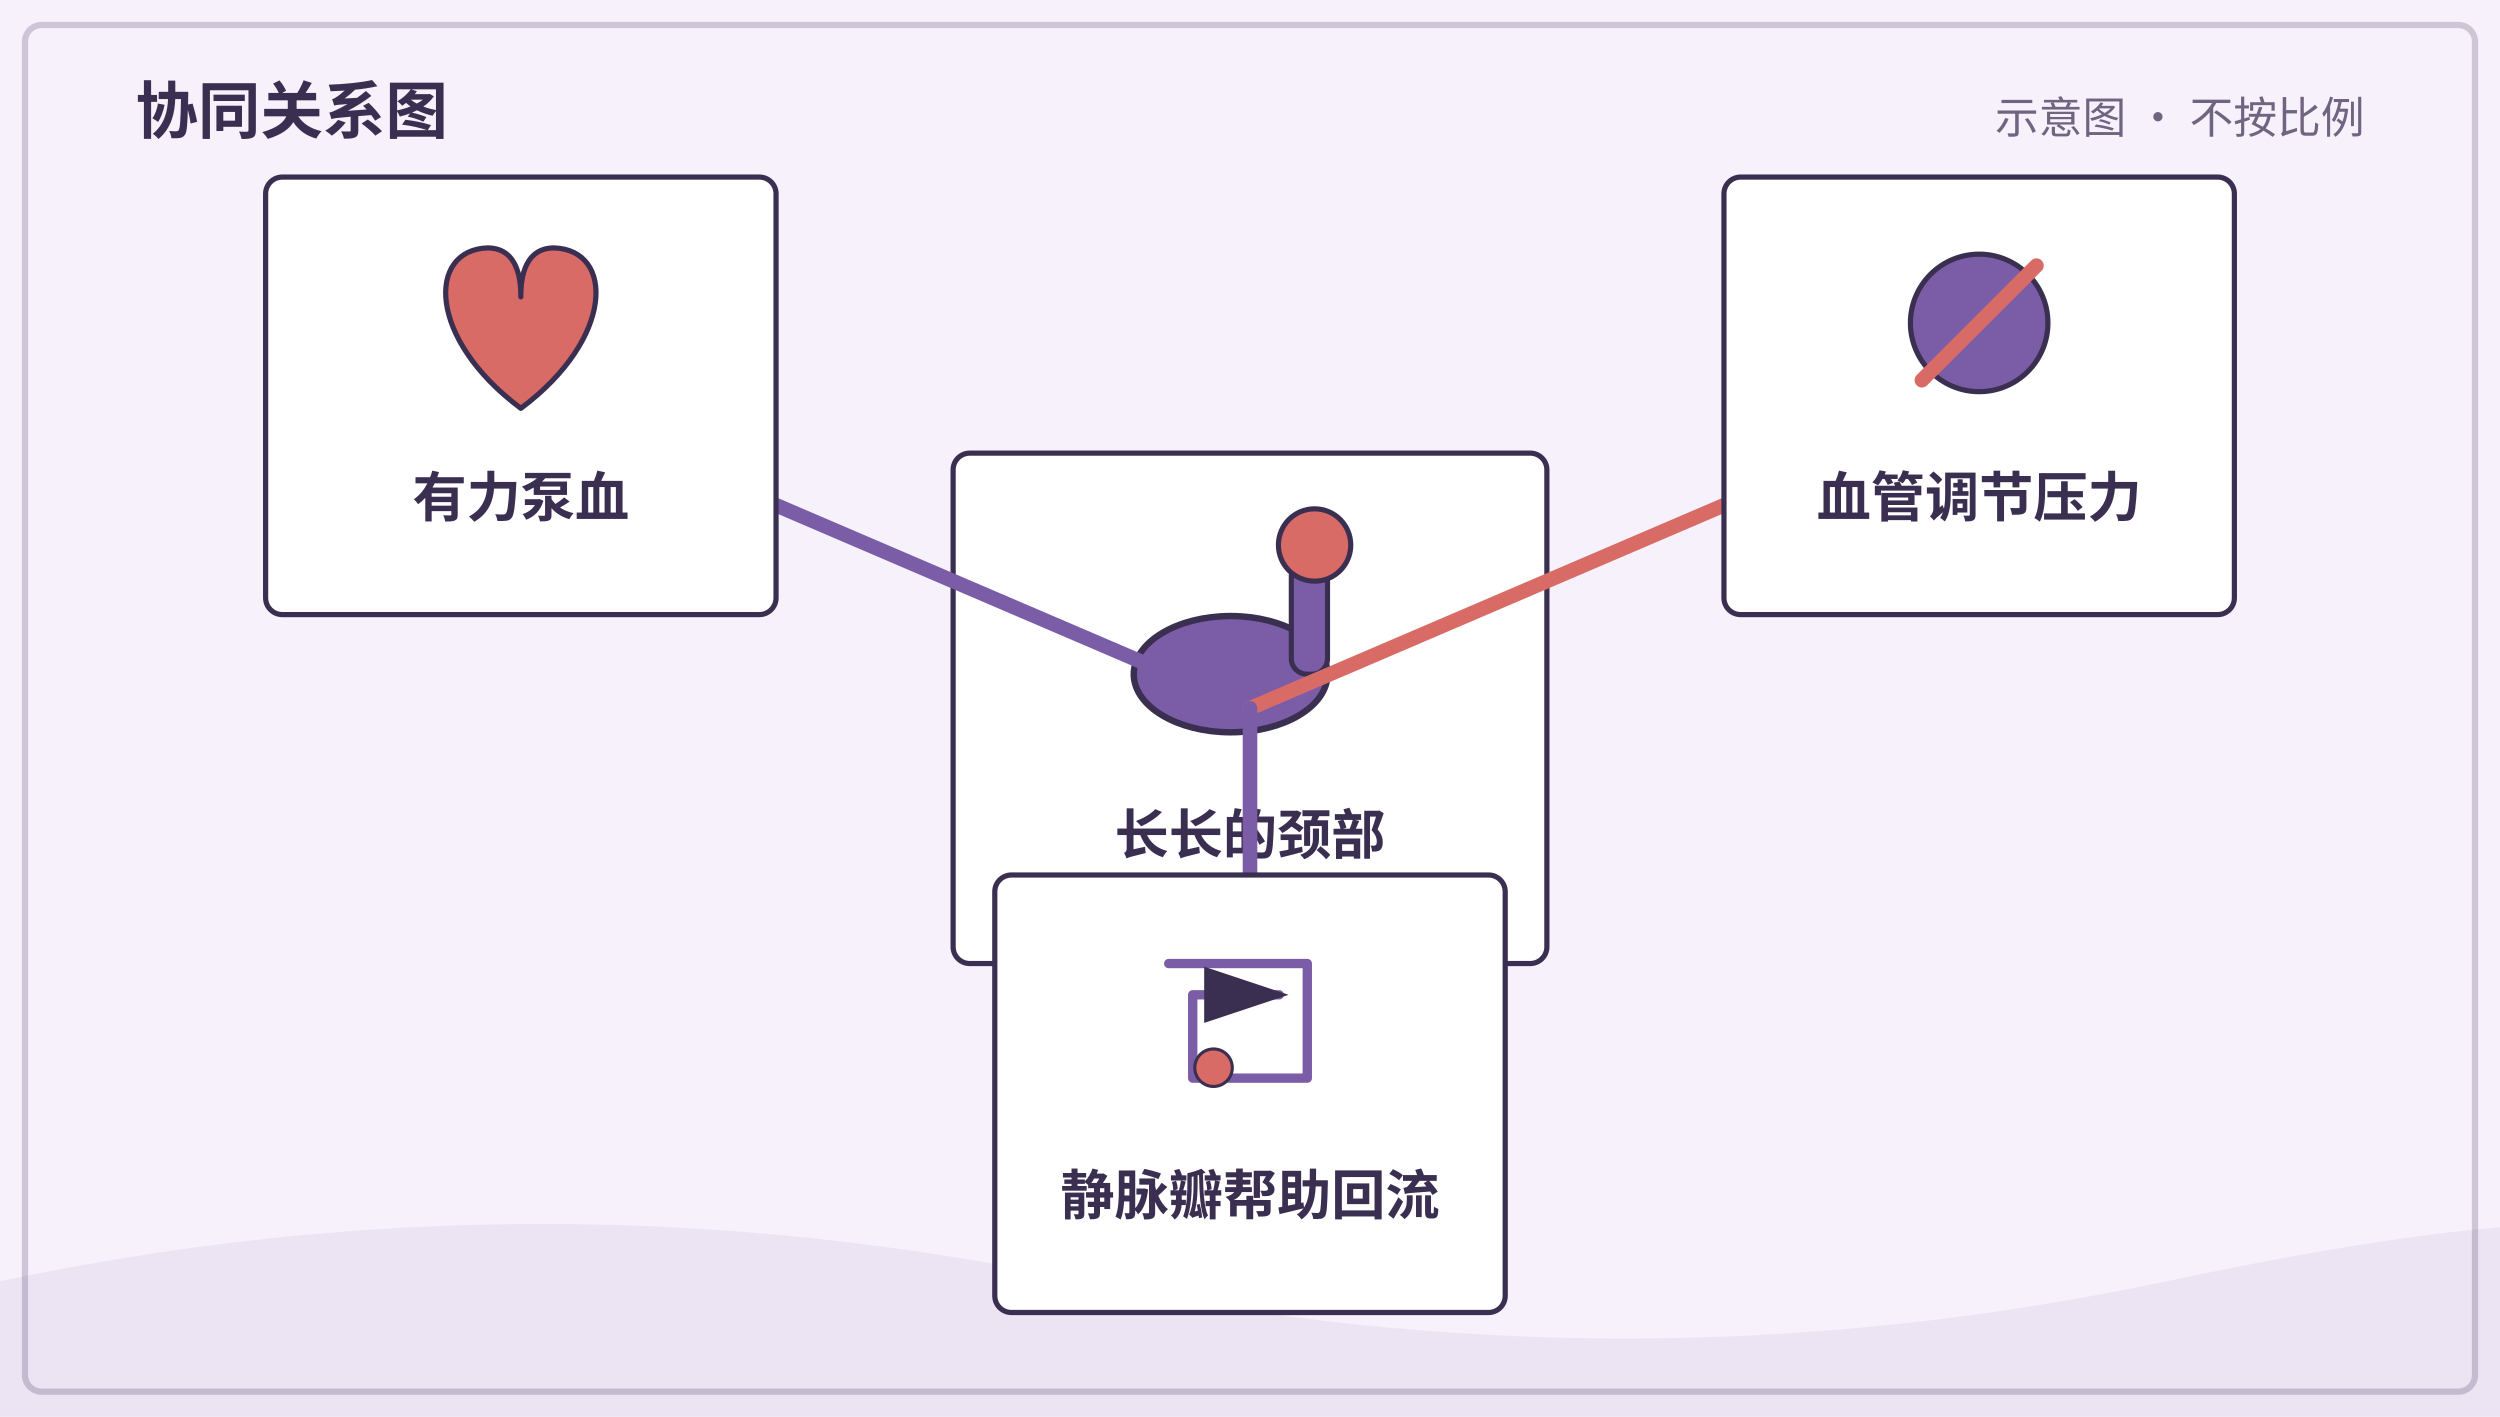
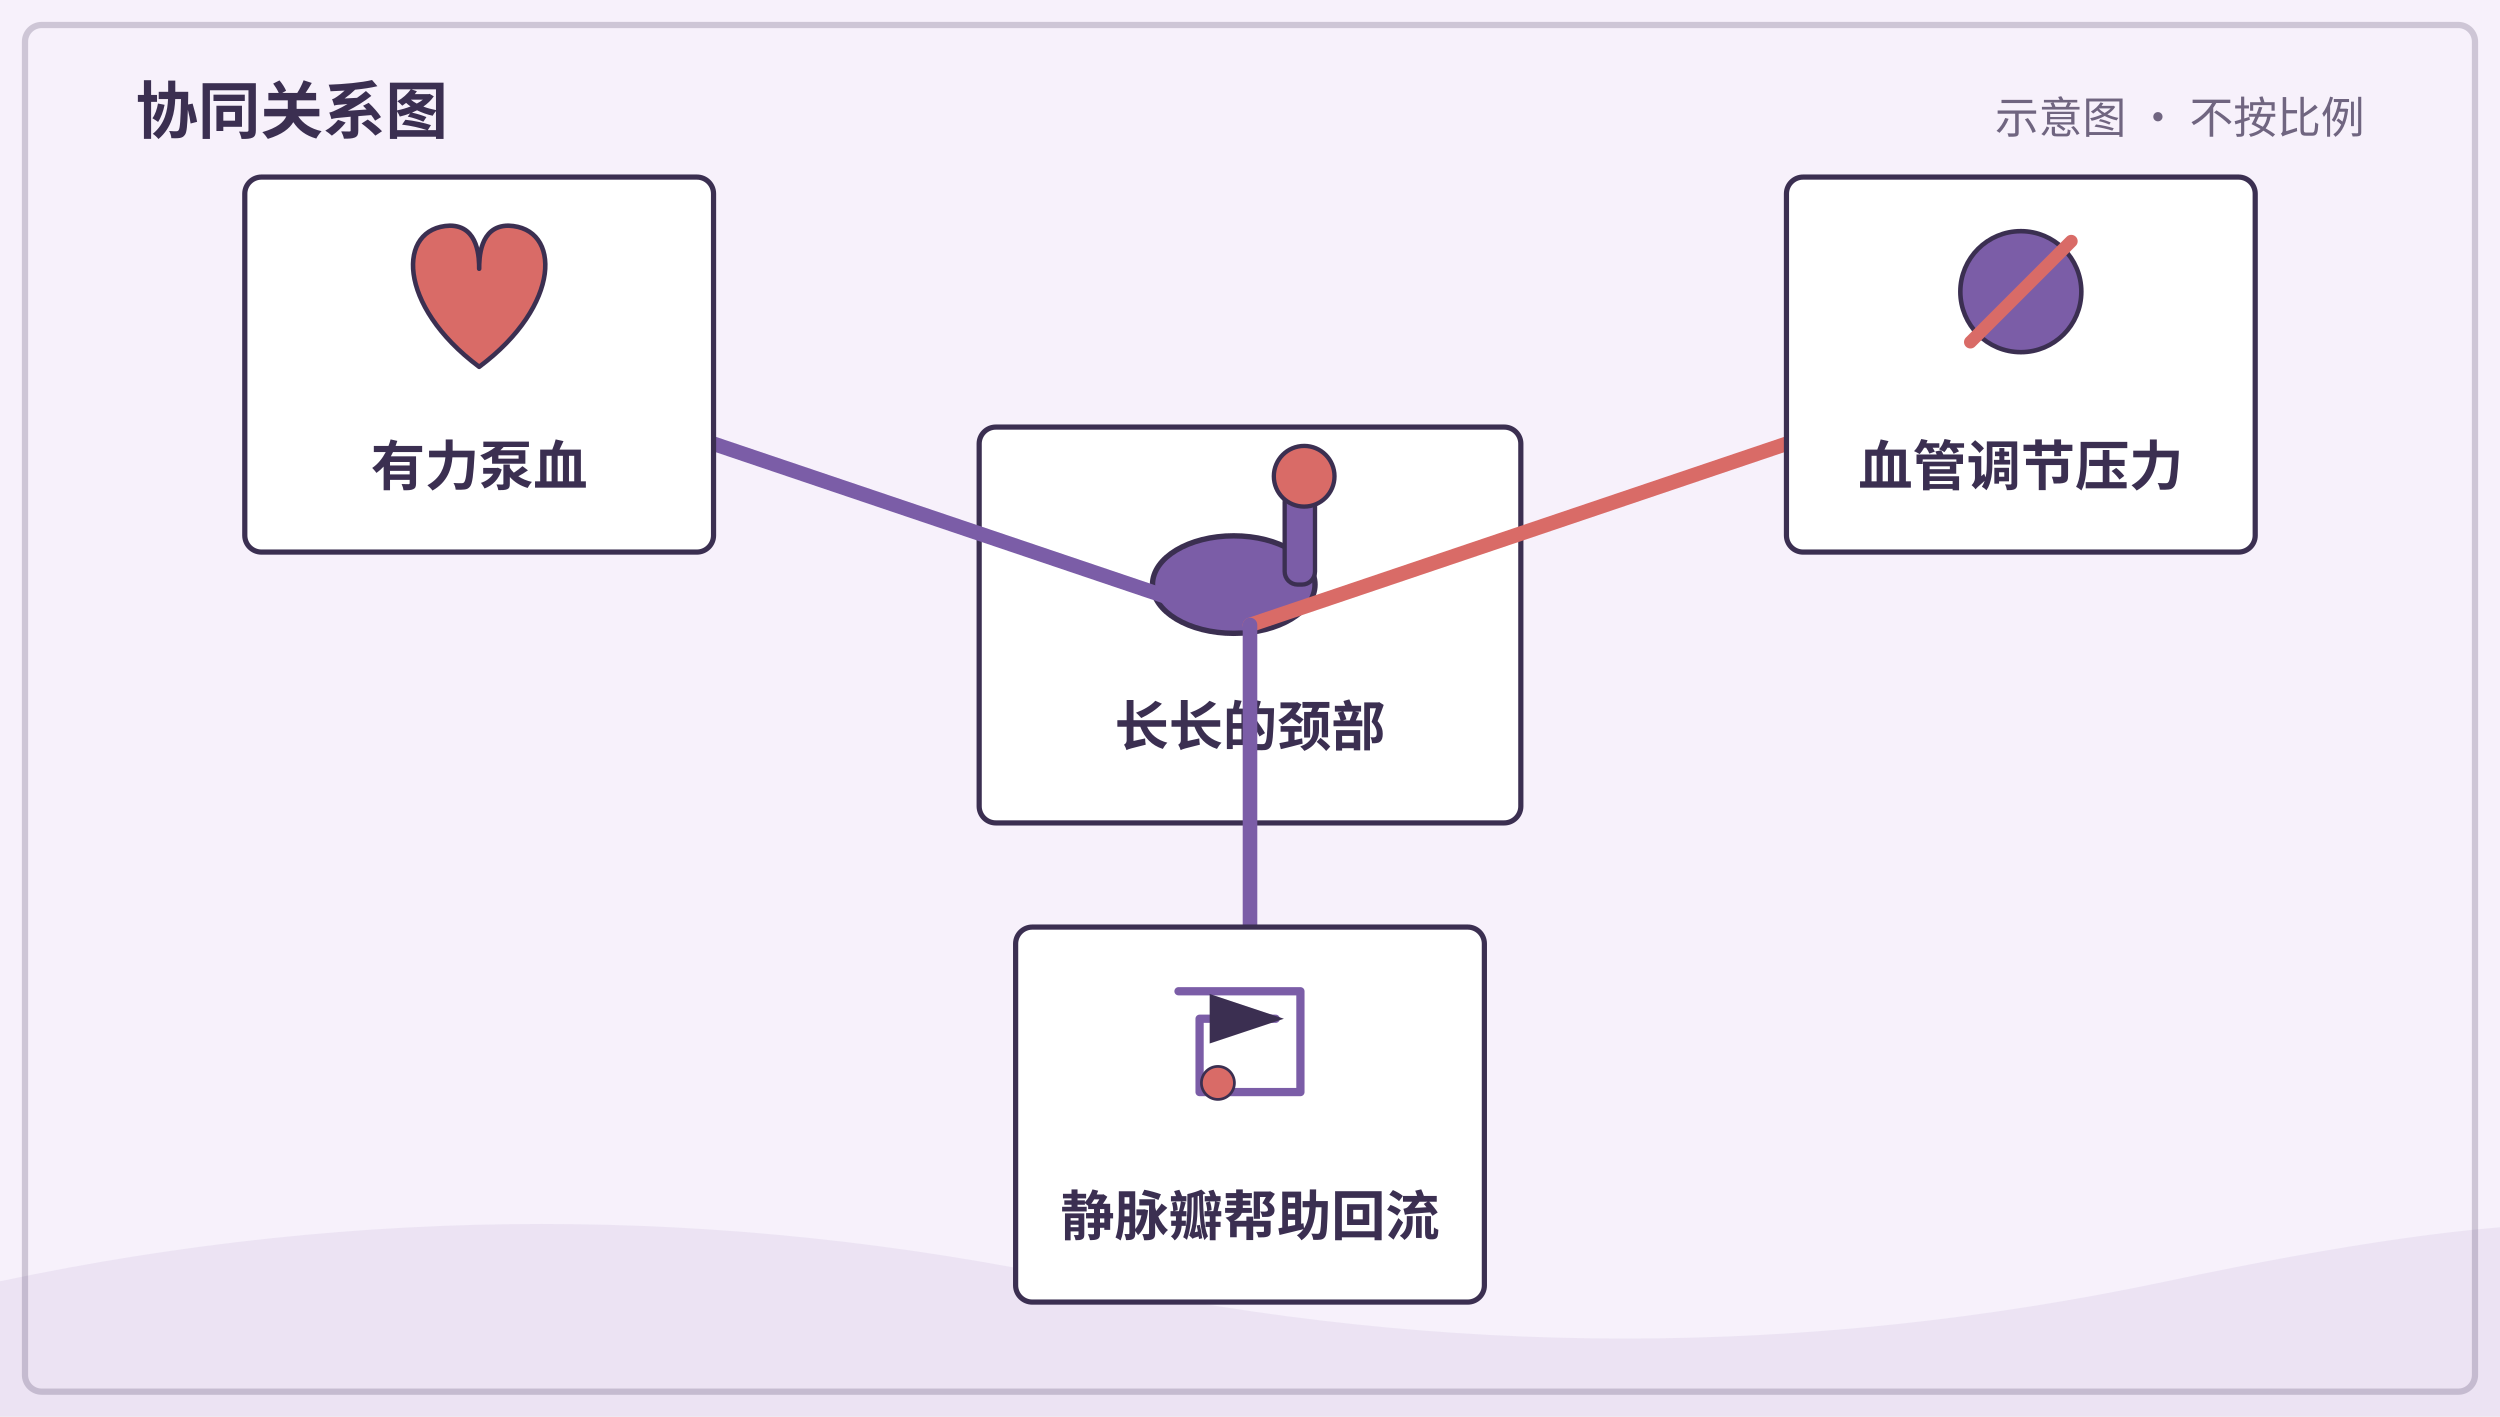
<svg xmlns="http://www.w3.org/2000/svg" width="1200" height="680" viewBox="0 0 1200 680" role="img" aria-labelledby="title desc">
  <defs>
    <marker id="arrow" markerWidth="10" markerHeight="10" refX="8" refY="3" orient="auto" markerUnits="strokeWidth">
      <path d="M0,0 L0,6 L9,3 z" fill="#3b2f51" />
    </marker>
  </defs>
  <rect width="1200" height="680" fill="#f7f1fb" />
  <path d="M0,615 Q260,560 520,615 T1040,615 T1300,615 V680 H0 Z" fill="#7b5da7" opacity="0.09" />
  <text x="65" y="64" fill="#3b2f51" font-family="system-ui, PingFang SC, Noto Sans CJK SC, sans-serif" font-size="30" font-weight="750">协同关系图</text>
  <text x="1135" y="64" text-anchor="end" fill="#3b2f51" opacity="0.72" font-family="system-ui, PingFang SC, Noto Sans CJK SC, sans-serif" font-size="21">示意图 · 不按比例</text>
-   <rect x="457.5" y="217.5" width="285" height="245" rx="8" fill="#ffffff" stroke="#3b2f51" stroke-width="2.5" />
-   <ellipse cx="590.7" cy="323.6" rx="46.5" ry="27.9" fill="#7b5da7" stroke="#3b2f51" stroke-width="3.1" />
-   <rect x="619.84" y="269.04" width="17.36" height="54.56" rx="7.44" fill="#7b5da7" stroke="#3b2f51" stroke-width="2.48" />
-   <circle cx="631.0" cy="261.6" r="17.36" fill="#d96b67" stroke="#3b2f51" stroke-width="2.48" />
-   <text x="600" y="410" text-anchor="middle" fill="#3b2f51" font-family="system-ui, PingFang SC, Noto Sans CJK SC, sans-serif" font-size="26" font-weight="650">
+   <rect x="470.0" y="205.0" width="260" height="190" rx="8" fill="#ffffff" stroke="#3b2f51" stroke-width="2.5" />
+   <ellipse cx="592.2" cy="280.6" rx="39.0" ry="23.4" fill="#7b5da7" stroke="#3b2f51" stroke-width="2.6" />
+   <rect x="616.64" y="234.84" width="14.56" height="45.76" rx="6.24" fill="#7b5da7" stroke="#3b2f51" stroke-width="2.08" />
+   <circle cx="626.0" cy="228.6" r="14.56" fill="#d96b67" stroke="#3b2f51" stroke-width="2.08" />
+   <text x="600" y="358" text-anchor="middle" fill="#3b2f51" font-family="system-ui, PingFang SC, Noto Sans CJK SC, sans-serif" font-size="26" font-weight="650">
    <tspan x="600" dy="0">长长的颈部</tspan>
  </text>
-   <line x1="600" y1="340" x2="250" y2="190" stroke="#7b5da7" stroke-width="7" stroke-linecap="round" />
-   <rect x="127.5" y="85.0" width="245" height="210" rx="8" fill="#ffffff" stroke="#3b2f51" stroke-width="2.5" />
-   <path d="M250,196.0 C205.0,162.5 205.0,120.0 234.0,119.0 C250,119.0 250,137.5 250,142.5 C250,137.5 250,119.0 266.0,119.0 C295.0,120.0 295.0,162.5 250,196.0 Z" fill="#d96b67" stroke="#3b2f51" stroke-width="2.5" stroke-linecap="round" stroke-linejoin="round" />
-   <text x="250" y="248" text-anchor="middle" fill="#3b2f51" font-family="system-ui, PingFang SC, Noto Sans CJK SC, sans-serif" font-size="26" font-weight="650">
-     <tspan x="250" dy="0">有力泵血</tspan>
+   <line x1="600" y1="300" x2="230" y2="175" stroke="#7b5da7" stroke-width="7" stroke-linecap="round" />
+   <rect x="117.5" y="85.0" width="225" height="180" rx="8" fill="#ffffff" stroke="#3b2f51" stroke-width="2.5" />
+   <path d="M230,176.08 C190.4,146.6 190.4,109.2 215.92,108.32 C230,108.32 230,124.6 230,129.0 C230,124.6 230,108.32 244.08,108.32 C269.6,109.2 269.6,146.6 230,176.08 Z" fill="#d96b67" stroke="#3b2f51" stroke-width="2.2" stroke-linecap="round" stroke-linejoin="round" />
+   <text x="230" y="233" text-anchor="middle" fill="#3b2f51" font-family="system-ui, PingFang SC, Noto Sans CJK SC, sans-serif" font-size="26" font-weight="650">
+     <tspan x="230" dy="0">有力泵血</tspan>
  </text>
-   <line x1="600" y1="340" x2="950" y2="190" stroke="#d96b67" stroke-width="7" stroke-linecap="round" />
-   <rect x="827.5" y="85.0" width="245" height="210" rx="8" fill="#ffffff" stroke="#3b2f51" stroke-width="2.5" />
-   <circle cx="950" cy="155" r="33.0" fill="#7b5da7" stroke="#3b2f51" stroke-width="2.5" />
-   <line x1="922.5" y1="182.5" x2="977.5" y2="127.5" stroke="#d96b67" stroke-width="7.0" stroke-linecap="round" />
-   <text x="950" y="248" text-anchor="middle" fill="#3b2f51" font-family="system-ui, PingFang SC, Noto Sans CJK SC, sans-serif" font-size="26" font-weight="650">
-     <tspan x="950" dy="0">血管调节压力</tspan>
+   <line x1="600" y1="300" x2="970" y2="175" stroke="#d96b67" stroke-width="7" stroke-linecap="round" />
+   <rect x="857.5" y="85.0" width="225" height="180" rx="8" fill="#ffffff" stroke="#3b2f51" stroke-width="2.5" />
+   <circle cx="970" cy="140" r="29.04" fill="#7b5da7" stroke="#3b2f51" stroke-width="2.2" />
+   <line x1="945.8" y1="164.2" x2="994.2" y2="115.8" stroke="#d96b67" stroke-width="6.16" stroke-linecap="round" />
+   <text x="970" y="233" text-anchor="middle" fill="#3b2f51" font-family="system-ui, PingFang SC, Noto Sans CJK SC, sans-serif" font-size="26" font-weight="650">
+     <tspan x="970" dy="0">血管调节压力</tspan>
  </text>
-   <line x1="600" y1="340" x2="600" y2="525" stroke="#7b5da7" stroke-width="7" stroke-linecap="round" />
-   <rect x="477.5" y="420.0" width="245" height="210" rx="8" fill="#ffffff" stroke="#3b2f51" stroke-width="2.5" />
-   <path d="M561.0,462.5 H627.5 V517.5 H572.5 V477.5 H614.0" fill="none" stroke="#7b5da7" stroke-width="4.5" stroke-linecap="round" stroke-linejoin="round" marker-end="url(#arrow)" />
-   <circle cx="582.5" cy="512.5" r="9.0" fill="#d96b67" stroke="#3b2f51" stroke-width="1.5" />
-   <text x="600" y="583" text-anchor="middle" fill="#3b2f51" font-family="system-ui, PingFang SC, Noto Sans CJK SC, sans-serif" font-size="26" font-weight="650">
+   <line x1="600" y1="300" x2="600" y2="535" stroke="#7b5da7" stroke-width="7" stroke-linecap="round" />
+   <rect x="487.5" y="445.0" width="225" height="180" rx="8" fill="#ffffff" stroke="#3b2f51" stroke-width="2.5" />
+   <path d="M565.68,475.8 H624.2 V524.2 H575.8 V489.0 H612.32" fill="none" stroke="#7b5da7" stroke-width="3.96" stroke-linecap="round" stroke-linejoin="round" marker-end="url(#arrow)" />
+   <circle cx="584.6" cy="519.8" r="7.92" fill="#d96b67" stroke="#3b2f51" stroke-width="1.32" />
+   <text x="600" y="593" text-anchor="middle" fill="#3b2f51" font-family="system-ui, PingFang SC, Noto Sans CJK SC, sans-serif" font-size="26" font-weight="650">
    <tspan x="600" dy="0">静脉瓣帮助回流</tspan>
  </text>
  <rect x="12" y="12" width="1176" height="656" rx="8" fill="none" stroke="#3b2f51" stroke-width="3" opacity="0.22" />
</svg>
